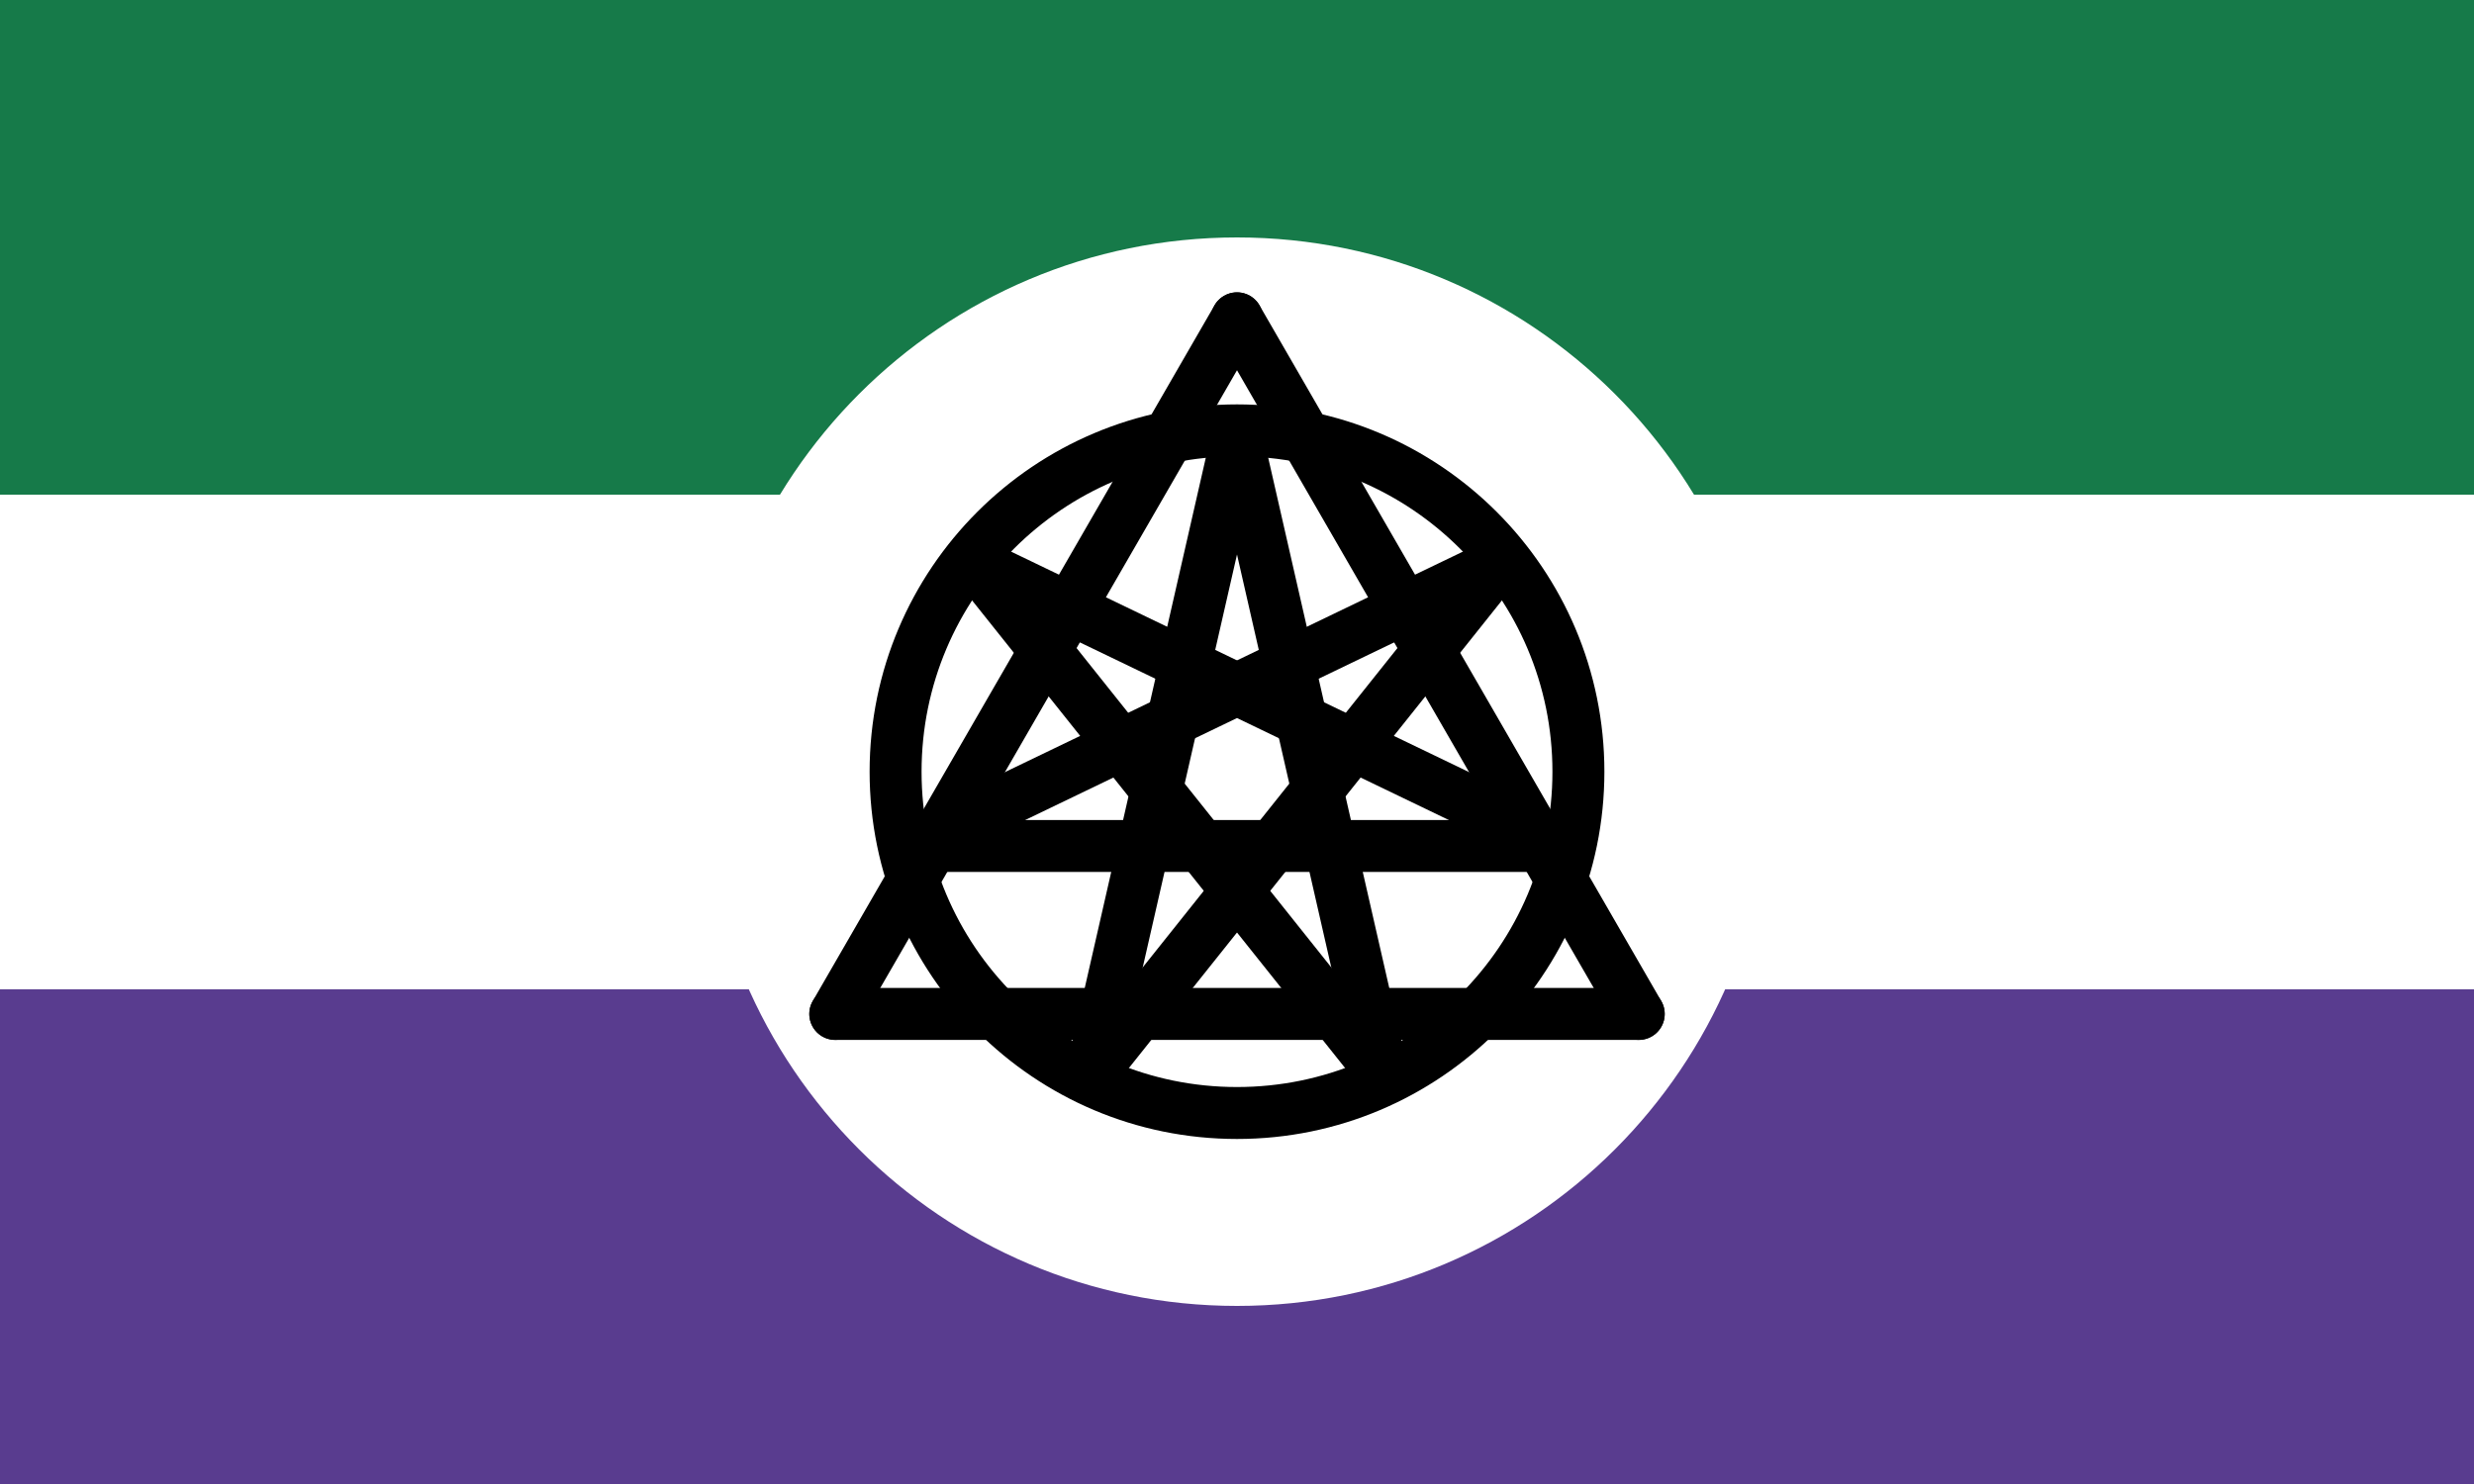
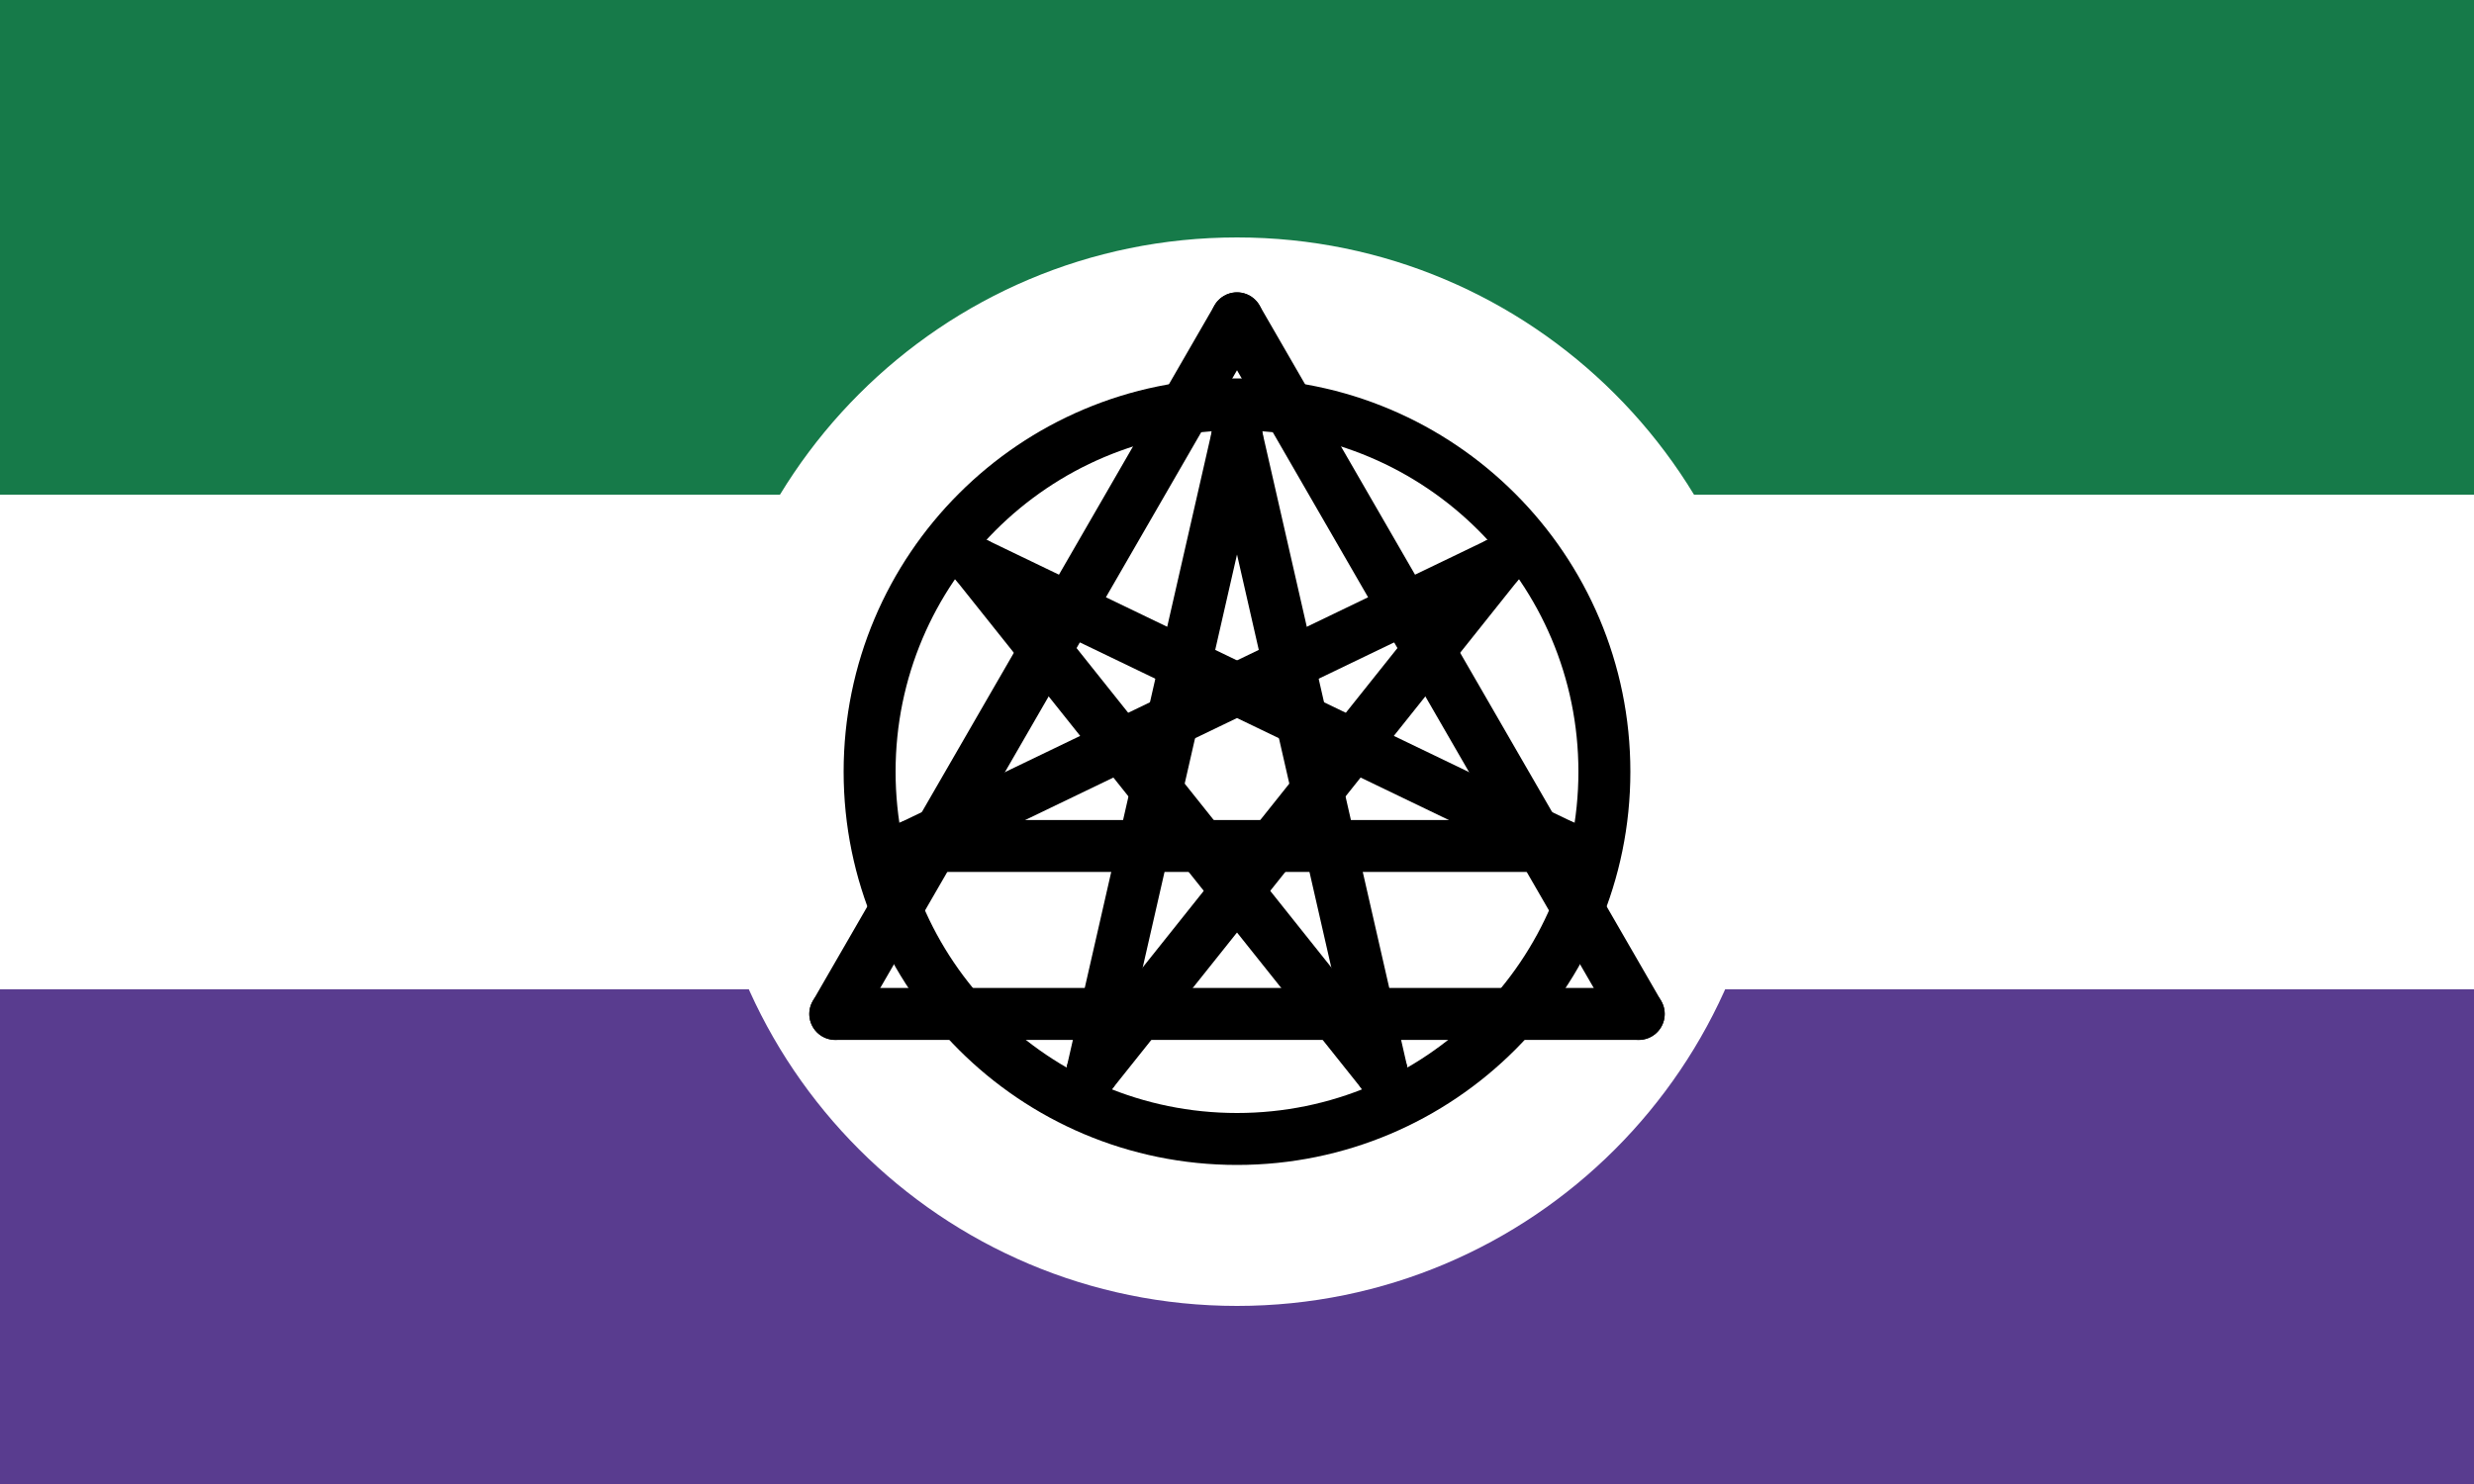
<svg xmlns="http://www.w3.org/2000/svg" width="500" height="300" viewBox="0 0 500 300">
  <defs>
</defs>
  <rect x="0" y="0" width="500" height="101" fill="#167a49" />
  <rect x="0" y="100.0" width="500" height="101" fill="white" />
  <rect x="0" y="200.0" width="500" height="101" fill="#593c8f" />
  <circle cx="250.0" cy="156.0" r="108.0" fill="white" />
  <path d="M250.0,64.35 L168.81,204.975" stroke="black" fill="none" stroke-width="10.5" stroke-linecap="round" />
  <path d="M331.19,204.975 L250,64.35" stroke="black" fill="none" stroke-width="10.5" stroke-linecap="round" />
  <path d="M168.81,204.975 L331.19,204.975" stroke="black" fill="none" stroke-width="10.5" stroke-linecap="round" />
-   <circle cx="250.0" cy="156.0" r="69.0" stroke-width="10.5" stroke="black" fill="none" />
+   <circle cx="250.0" cy="156.0" r="74.25" stroke-width="10.5" stroke="black" fill="none" />
  <path d="M250.0,88.5 L279.287,216.815" stroke="black" fill="none" stroke-width="10.5" stroke-linecap="round" />
  <path d="M302.774,113.914 L220.713,216.815" stroke="black" fill="none" stroke-width="10.5" stroke-linecap="round" />
  <path d="M315.808,171.02 L184.192,171.02" stroke="black" fill="none" stroke-width="10.5" stroke-linecap="round" />
  <path d="M279.287,216.815 L197.226,113.914" stroke="black" fill="none" stroke-width="10.5" stroke-linecap="round" />
  <path d="M220.713,216.815 L250.0,88.5" stroke="black" fill="none" stroke-width="10.5" stroke-linecap="round" />
  <path d="M184.192,171.02 L302.774,113.914" stroke="black" fill="none" stroke-width="10.5" stroke-linecap="round" />
  <path d="M197.226,113.914 L315.808,171.02" stroke="black" fill="none" stroke-width="10.5" stroke-linecap="round" />
</svg>
